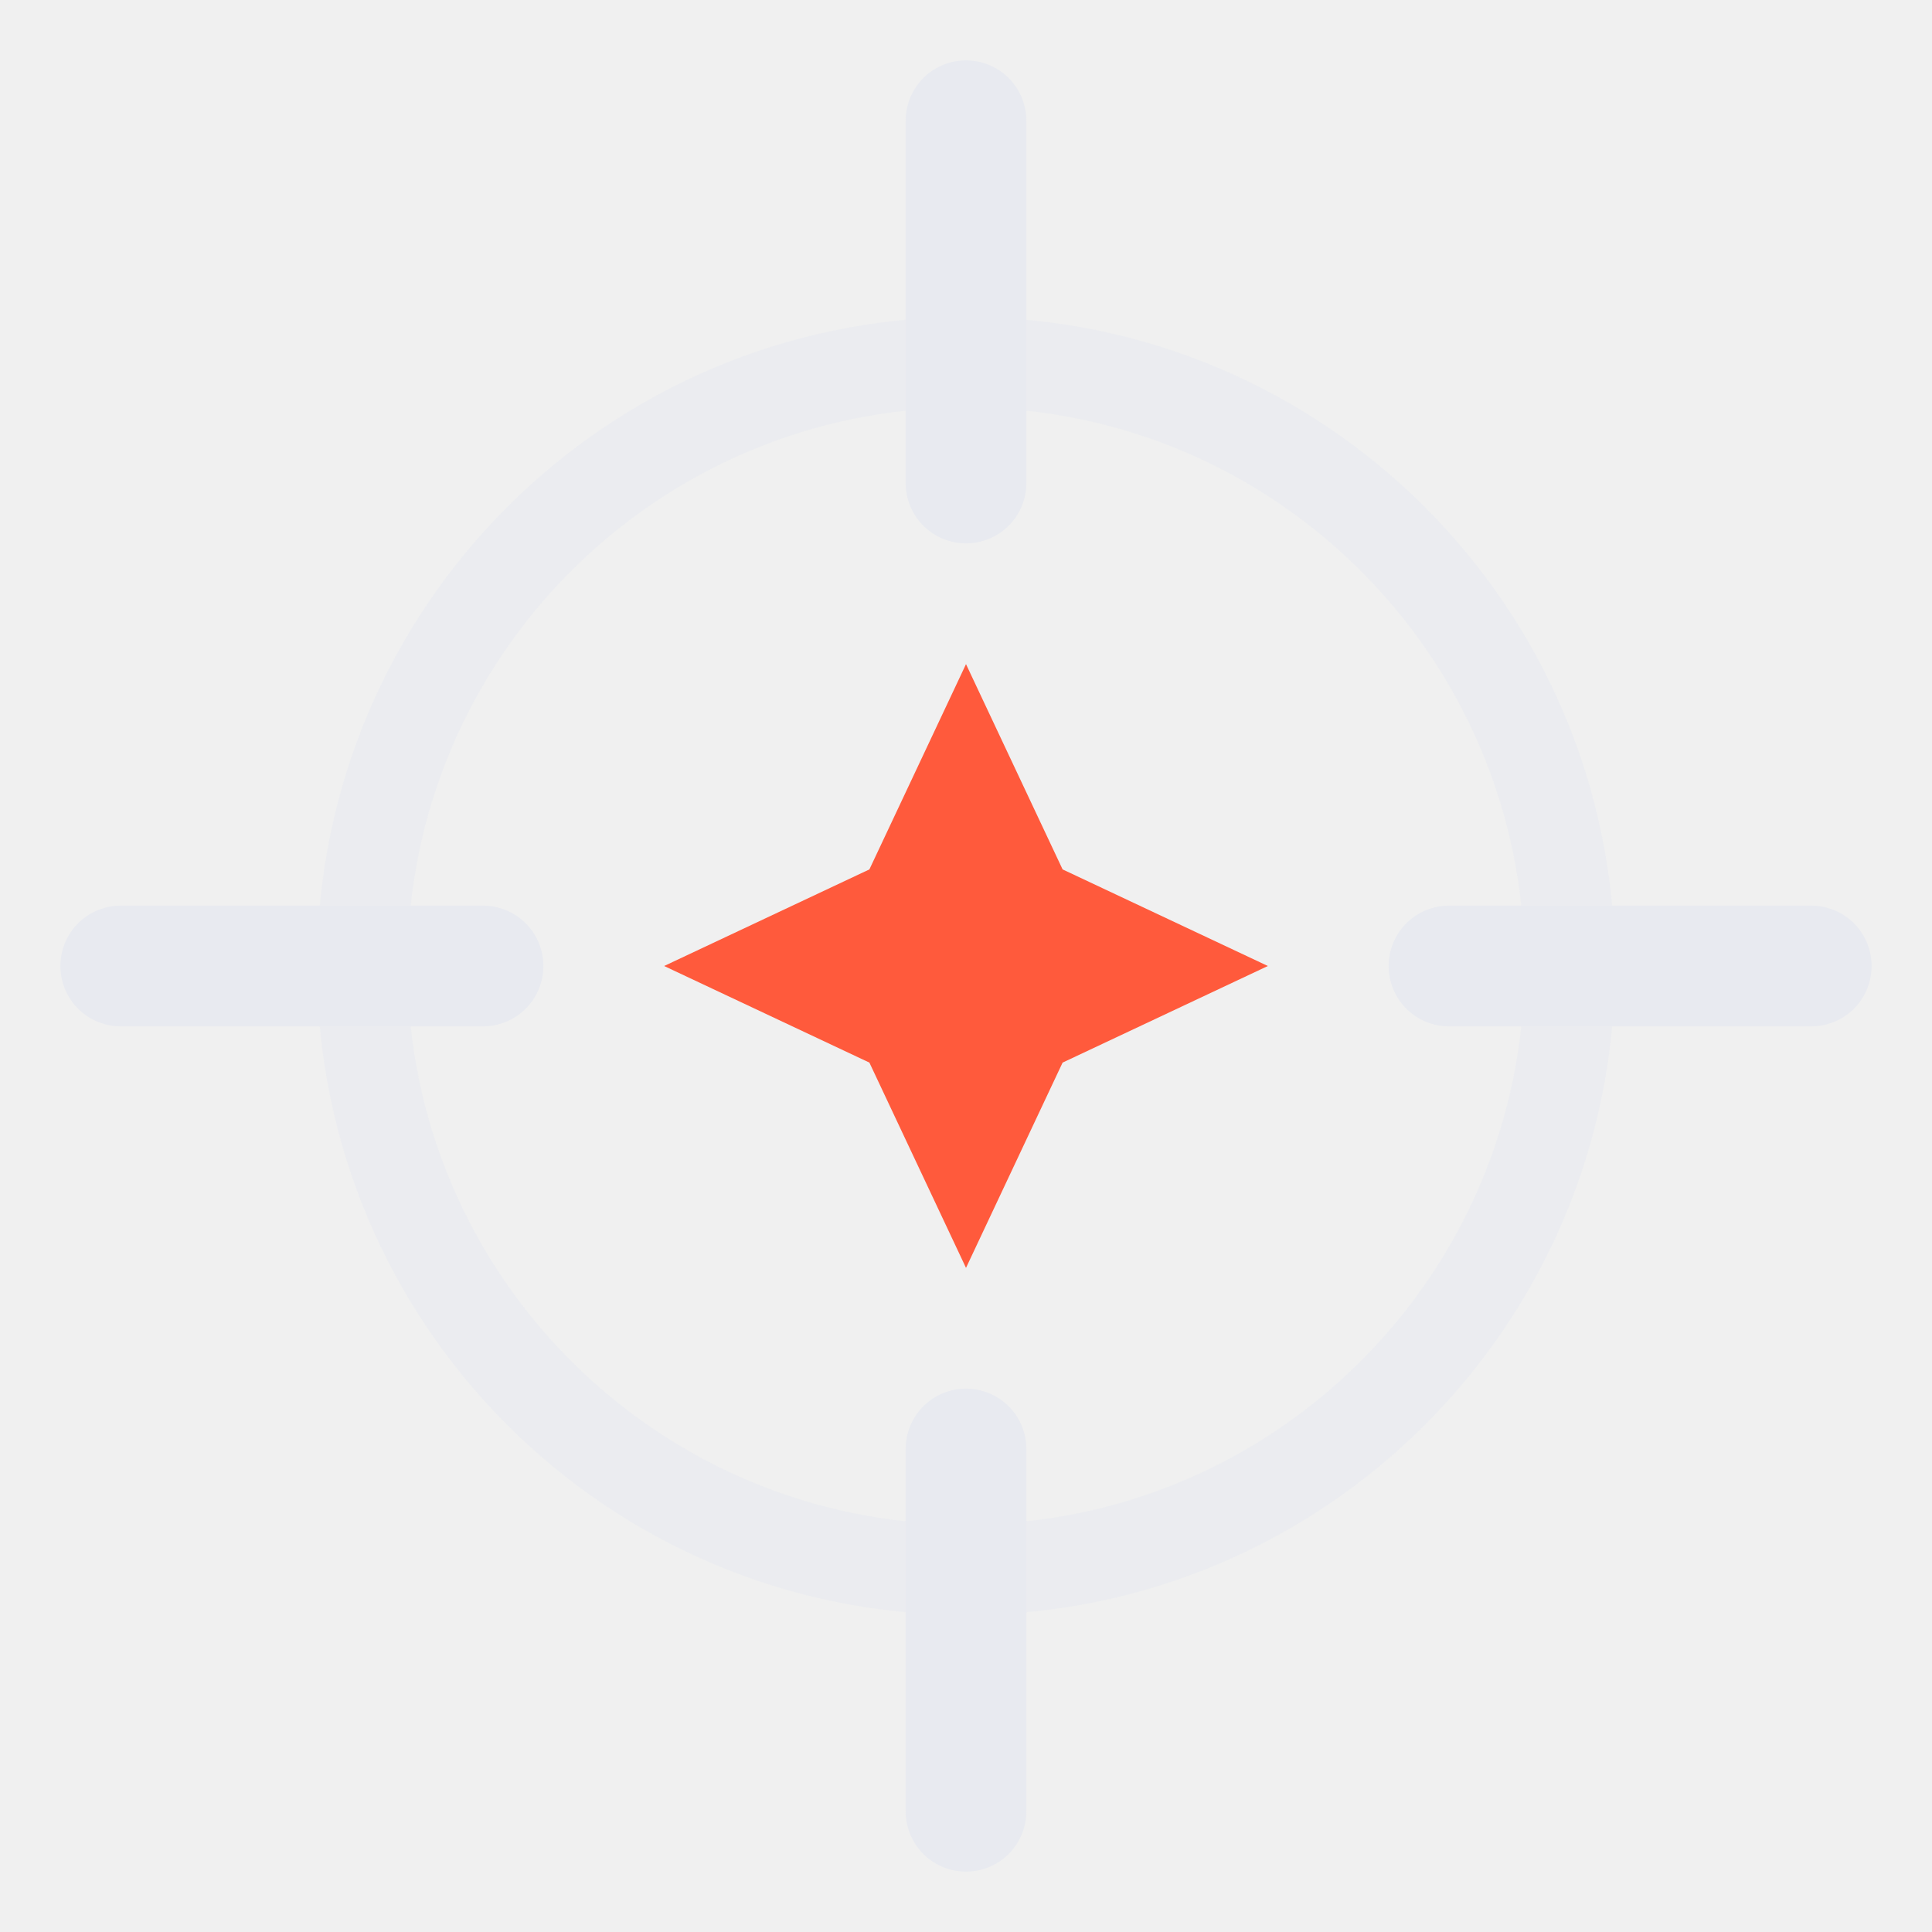
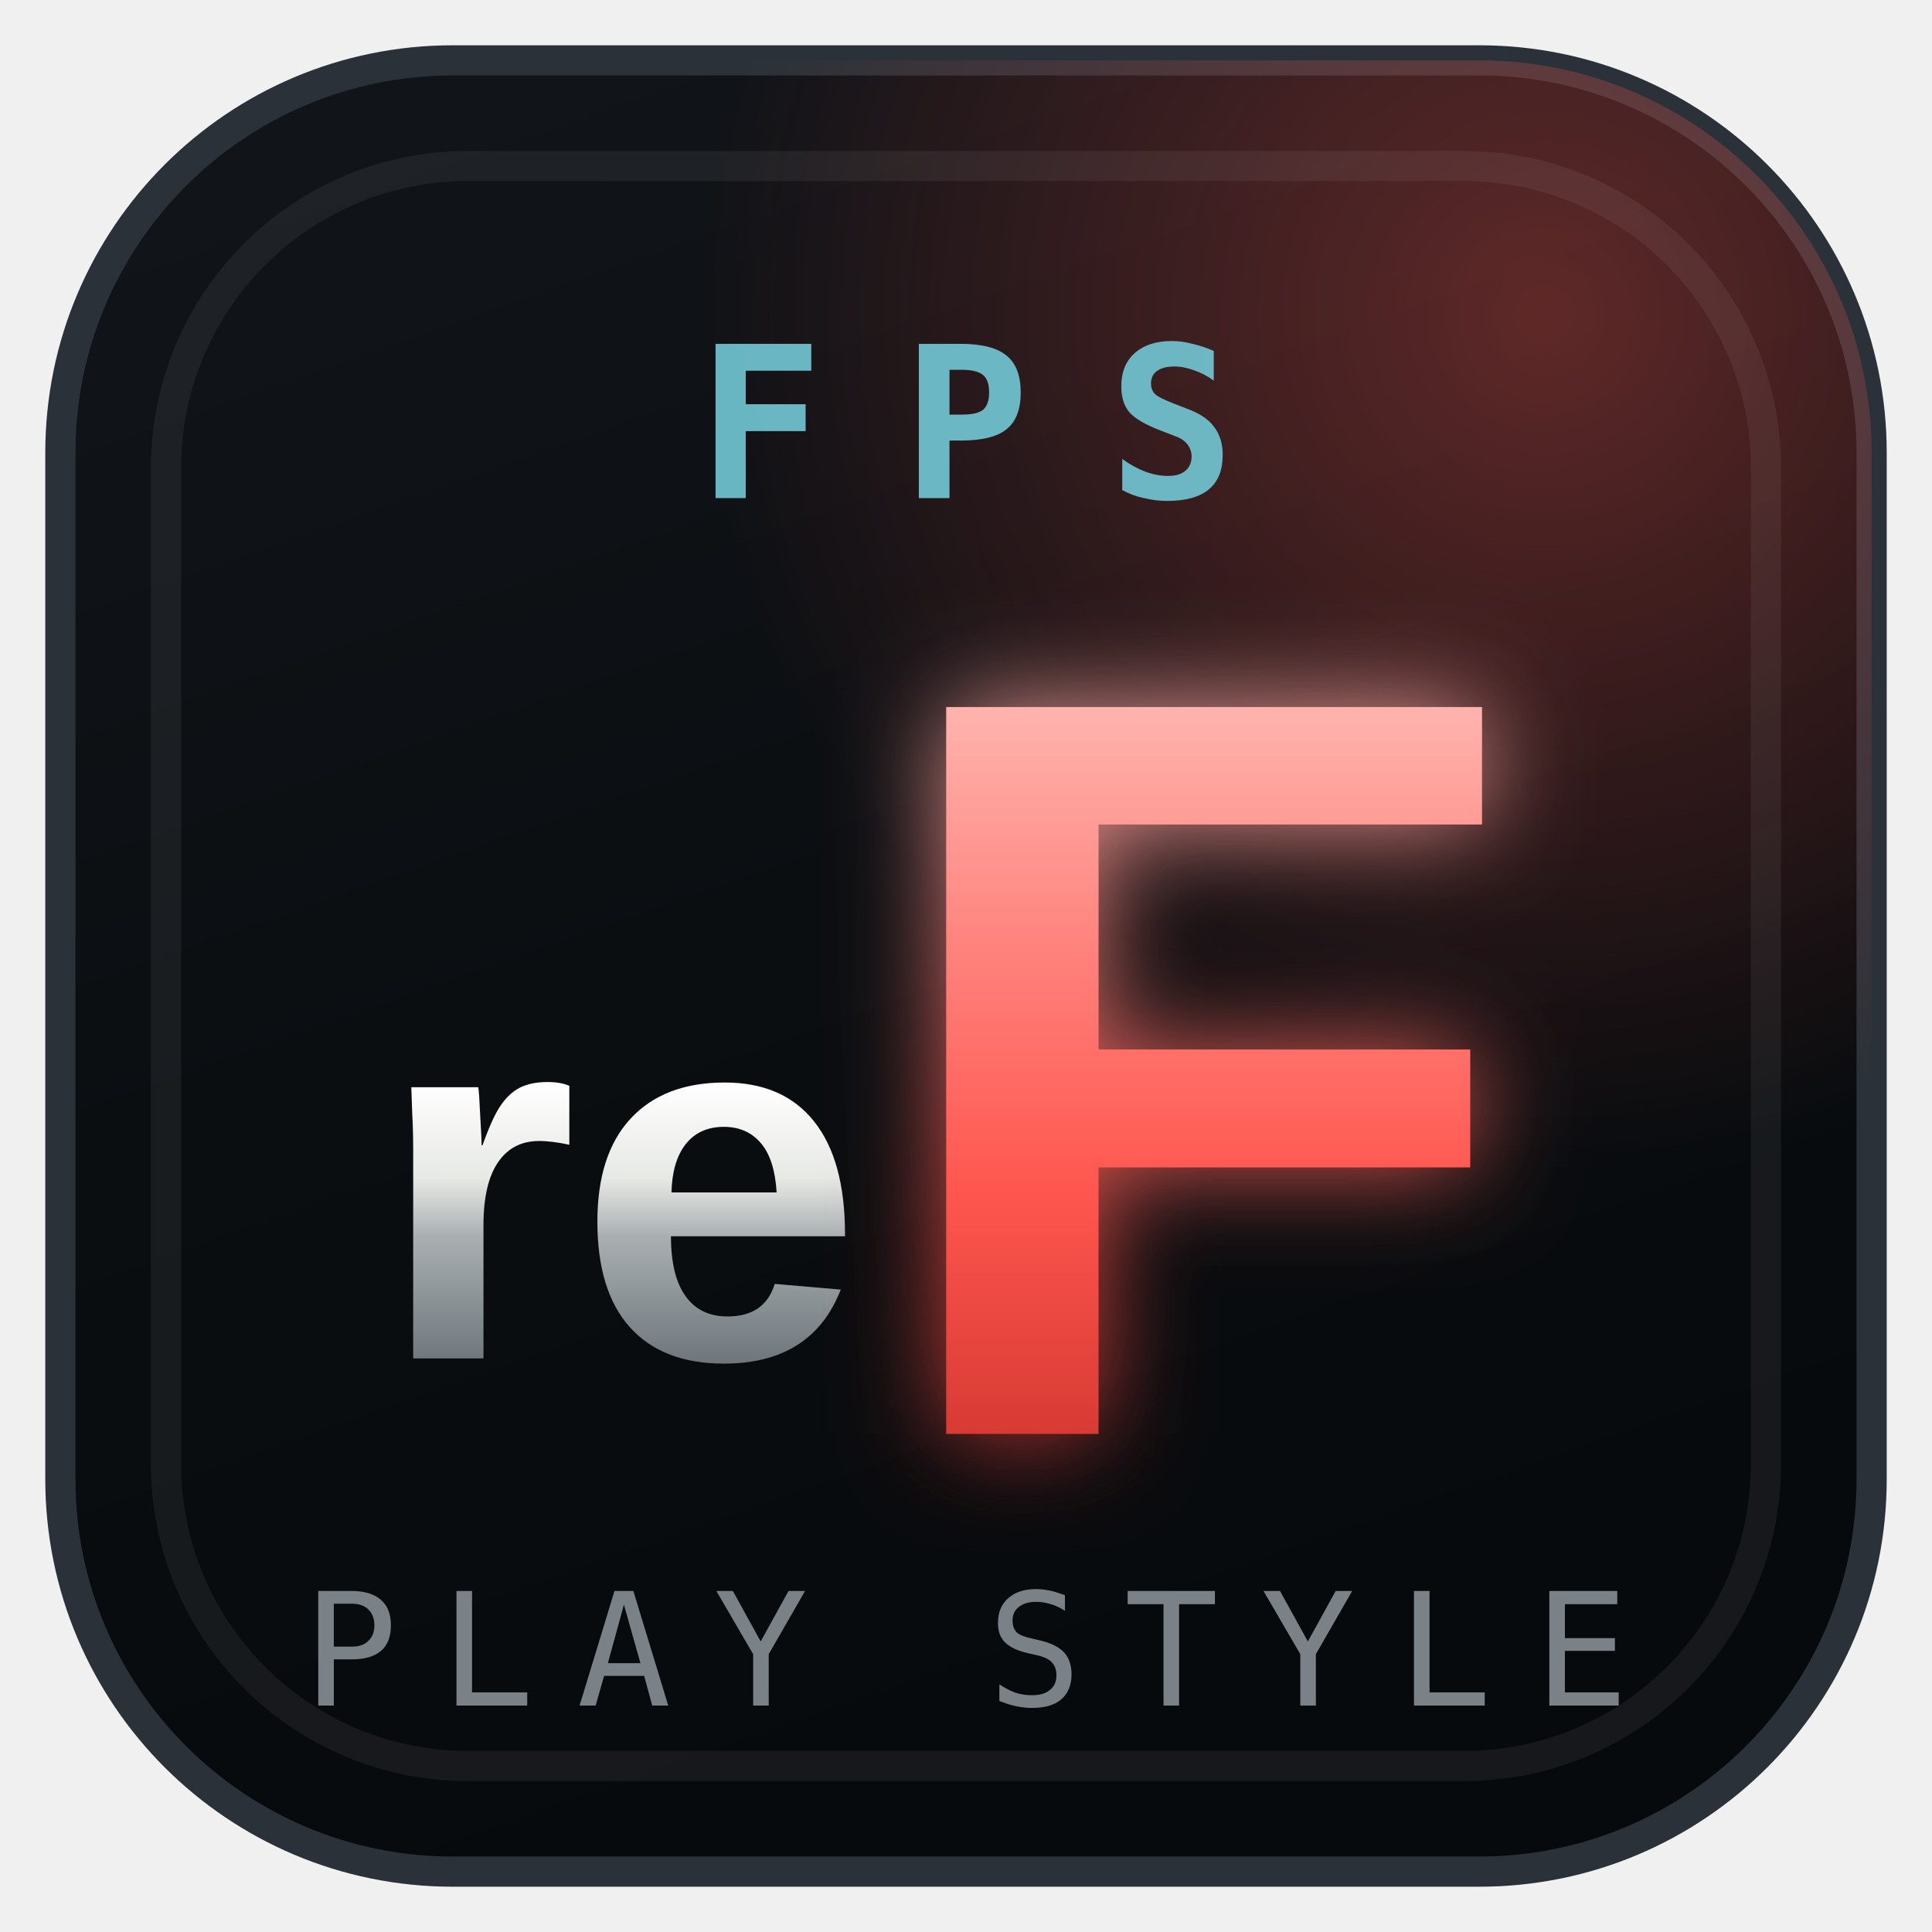
- <svg xmlns="http://www.w3.org/2000/svg" viewBox="0 0 64 64" role="img" aria-label="hibanaのロゴ">
-   <circle cx="32" cy="32" r="20" fill="none" stroke="#e8eaf0" stroke-width="3" opacity="0.55" />
-   <path d="M32 4v12M32 48v12M4 32h12M48 32h12" stroke="#e8eaf0" stroke-width="4" stroke-linecap="round" />
-   <path d="M32 22l3.2 6.8L42 32l-6.8 3.2L32 42l-3.2-6.8L22 32l6.8-3.2z" fill="#ff5a3c" />
+ <svg xmlns="http://www.w3.org/2000/svg" viewBox="0 0 64 64" width="64" height="64" role="img" aria-label="FPS-reFlesh Play Style-">
+   <defs>
+     <linearGradient id="lg-carbon" x1="0" y1="0" x2="0.35" y2="1">
+       <stop offset="0" stop-color="#12151a" />
+       <stop offset="0.55" stop-color="#0b0e11" />
+       <stop offset="1" stop-color="#070a0d" />
+     </linearGradient>
+     <radialGradient id="lg-glow" cx="0.82" cy="0.14" r="0.85">
+       <stop offset="0" stop-color="#ff574f" stop-opacity="0.34" />
+       <stop offset="0.55" stop-color="#ff574f" stop-opacity="0" />
+     </radialGradient>
+     <linearGradient id="lg-steel" x1="0" y1="0" x2="0" y2="1">
+       <stop offset="0" stop-color="#ffffff" />
+       <stop offset="0.34" stop-color="#e7e9e5" />
+       <stop offset="0.55" stop-color="#a9afb1" />
+       <stop offset="1" stop-color="#6e767c" />
+     </linearGradient>
+     <linearGradient id="lg-ember" x1="0" y1="0" x2="0" y2="1">
+       <stop offset="0" stop-color="#ffb3ad" />
+       <stop offset="0.34" stop-color="#ff817b" />
+       <stop offset="0.66" stop-color="#ff574f" />
+       <stop offset="1" stop-color="#d83b34" />
+     </linearGradient>
+     <filter id="lg-emberglow" x="-60%" y="-60%" width="220%" height="220%">
+       <feGaussianBlur stdDeviation="1.7" />
+     </filter>
+   </defs>
+   <rect x="2" y="2" width="60" height="60" rx="13" fill="url(#lg-carbon)" stroke="#2a3138" stroke-width="1" />
+   <rect x="2" y="2" width="60" height="60" rx="13" fill="url(#lg-glow)" />
+   <rect x="5.5" y="5.5" width="53" height="53" rx="10" fill="none" stroke="#ffffff" stroke-opacity="0.06" stroke-width="1" />
+   <text x="32" y="16.5" text-anchor="middle" font-family="ui-monospace,'SF Mono',Menlo,Consolas,monospace" font-size="7" font-weight="600" letter-spacing="2.6" fill="#71c4d1" fill-opacity="0.92" textLength="24" lengthAdjust="spacingAndGlyphs">FPS</text>
+   <text x="12.5" y="45" font-family="-apple-system,'Segoe UI','Helvetica Neue',Arial,sans-serif" font-weight="800" font-size="17" fill="url(#lg-steel)" textLength="13.5" lengthAdjust="spacingAndGlyphs">re</text>
+   <text x="29" y="47.5" font-family="-apple-system,'Segoe UI','Helvetica Neue',Arial,sans-serif" font-weight="900" font-size="35" fill="url(#lg-ember)" filter="url(#lg-emberglow)" opacity="0.85" textLength="20" lengthAdjust="spacingAndGlyphs">F</text>
+   <text x="29" y="47.5" font-family="-apple-system,'Segoe UI','Helvetica Neue',Arial,sans-serif" font-weight="900" font-size="35" fill="url(#lg-ember)" textLength="20" lengthAdjust="spacingAndGlyphs">F</text>
+   <text x="32" y="56.5" text-anchor="middle" font-family="ui-monospace,'SF Mono',Menlo,Consolas,monospace" font-size="5.2" font-weight="500" letter-spacing="1.4" fill="#7a8288" textLength="41" lengthAdjust="spacingAndGlyphs">PLAY STYLE</text>
</svg>
